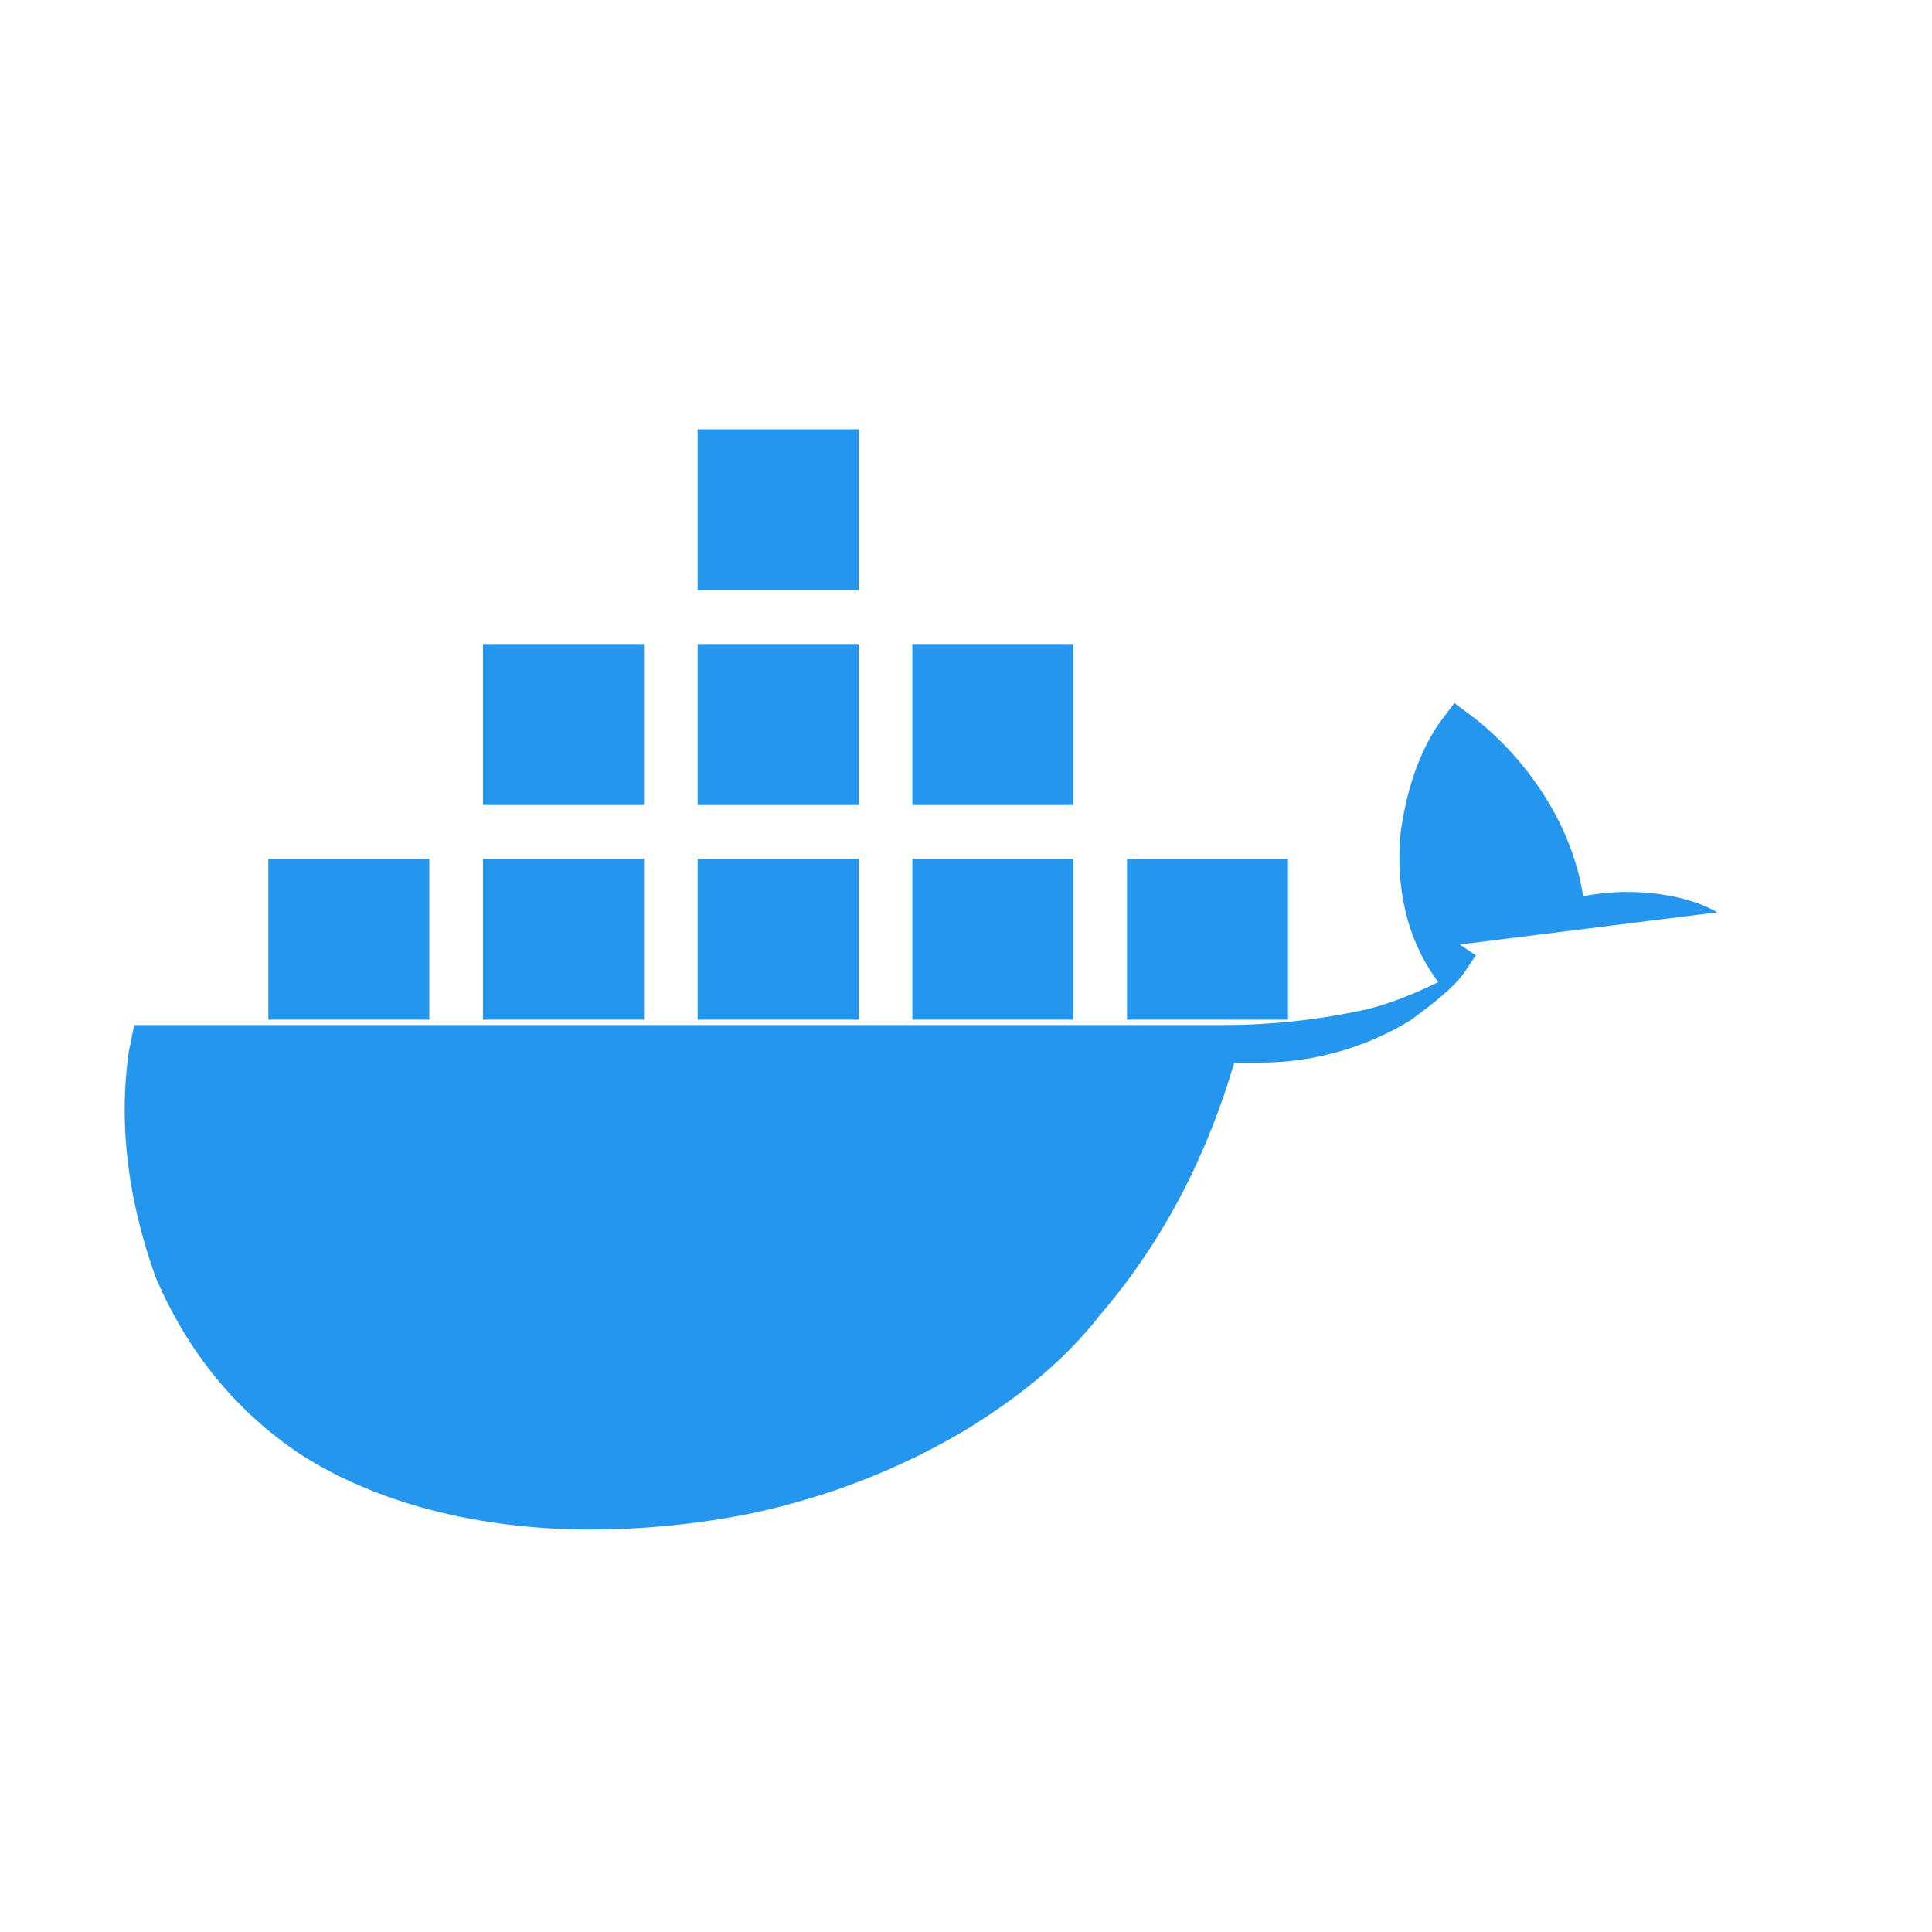
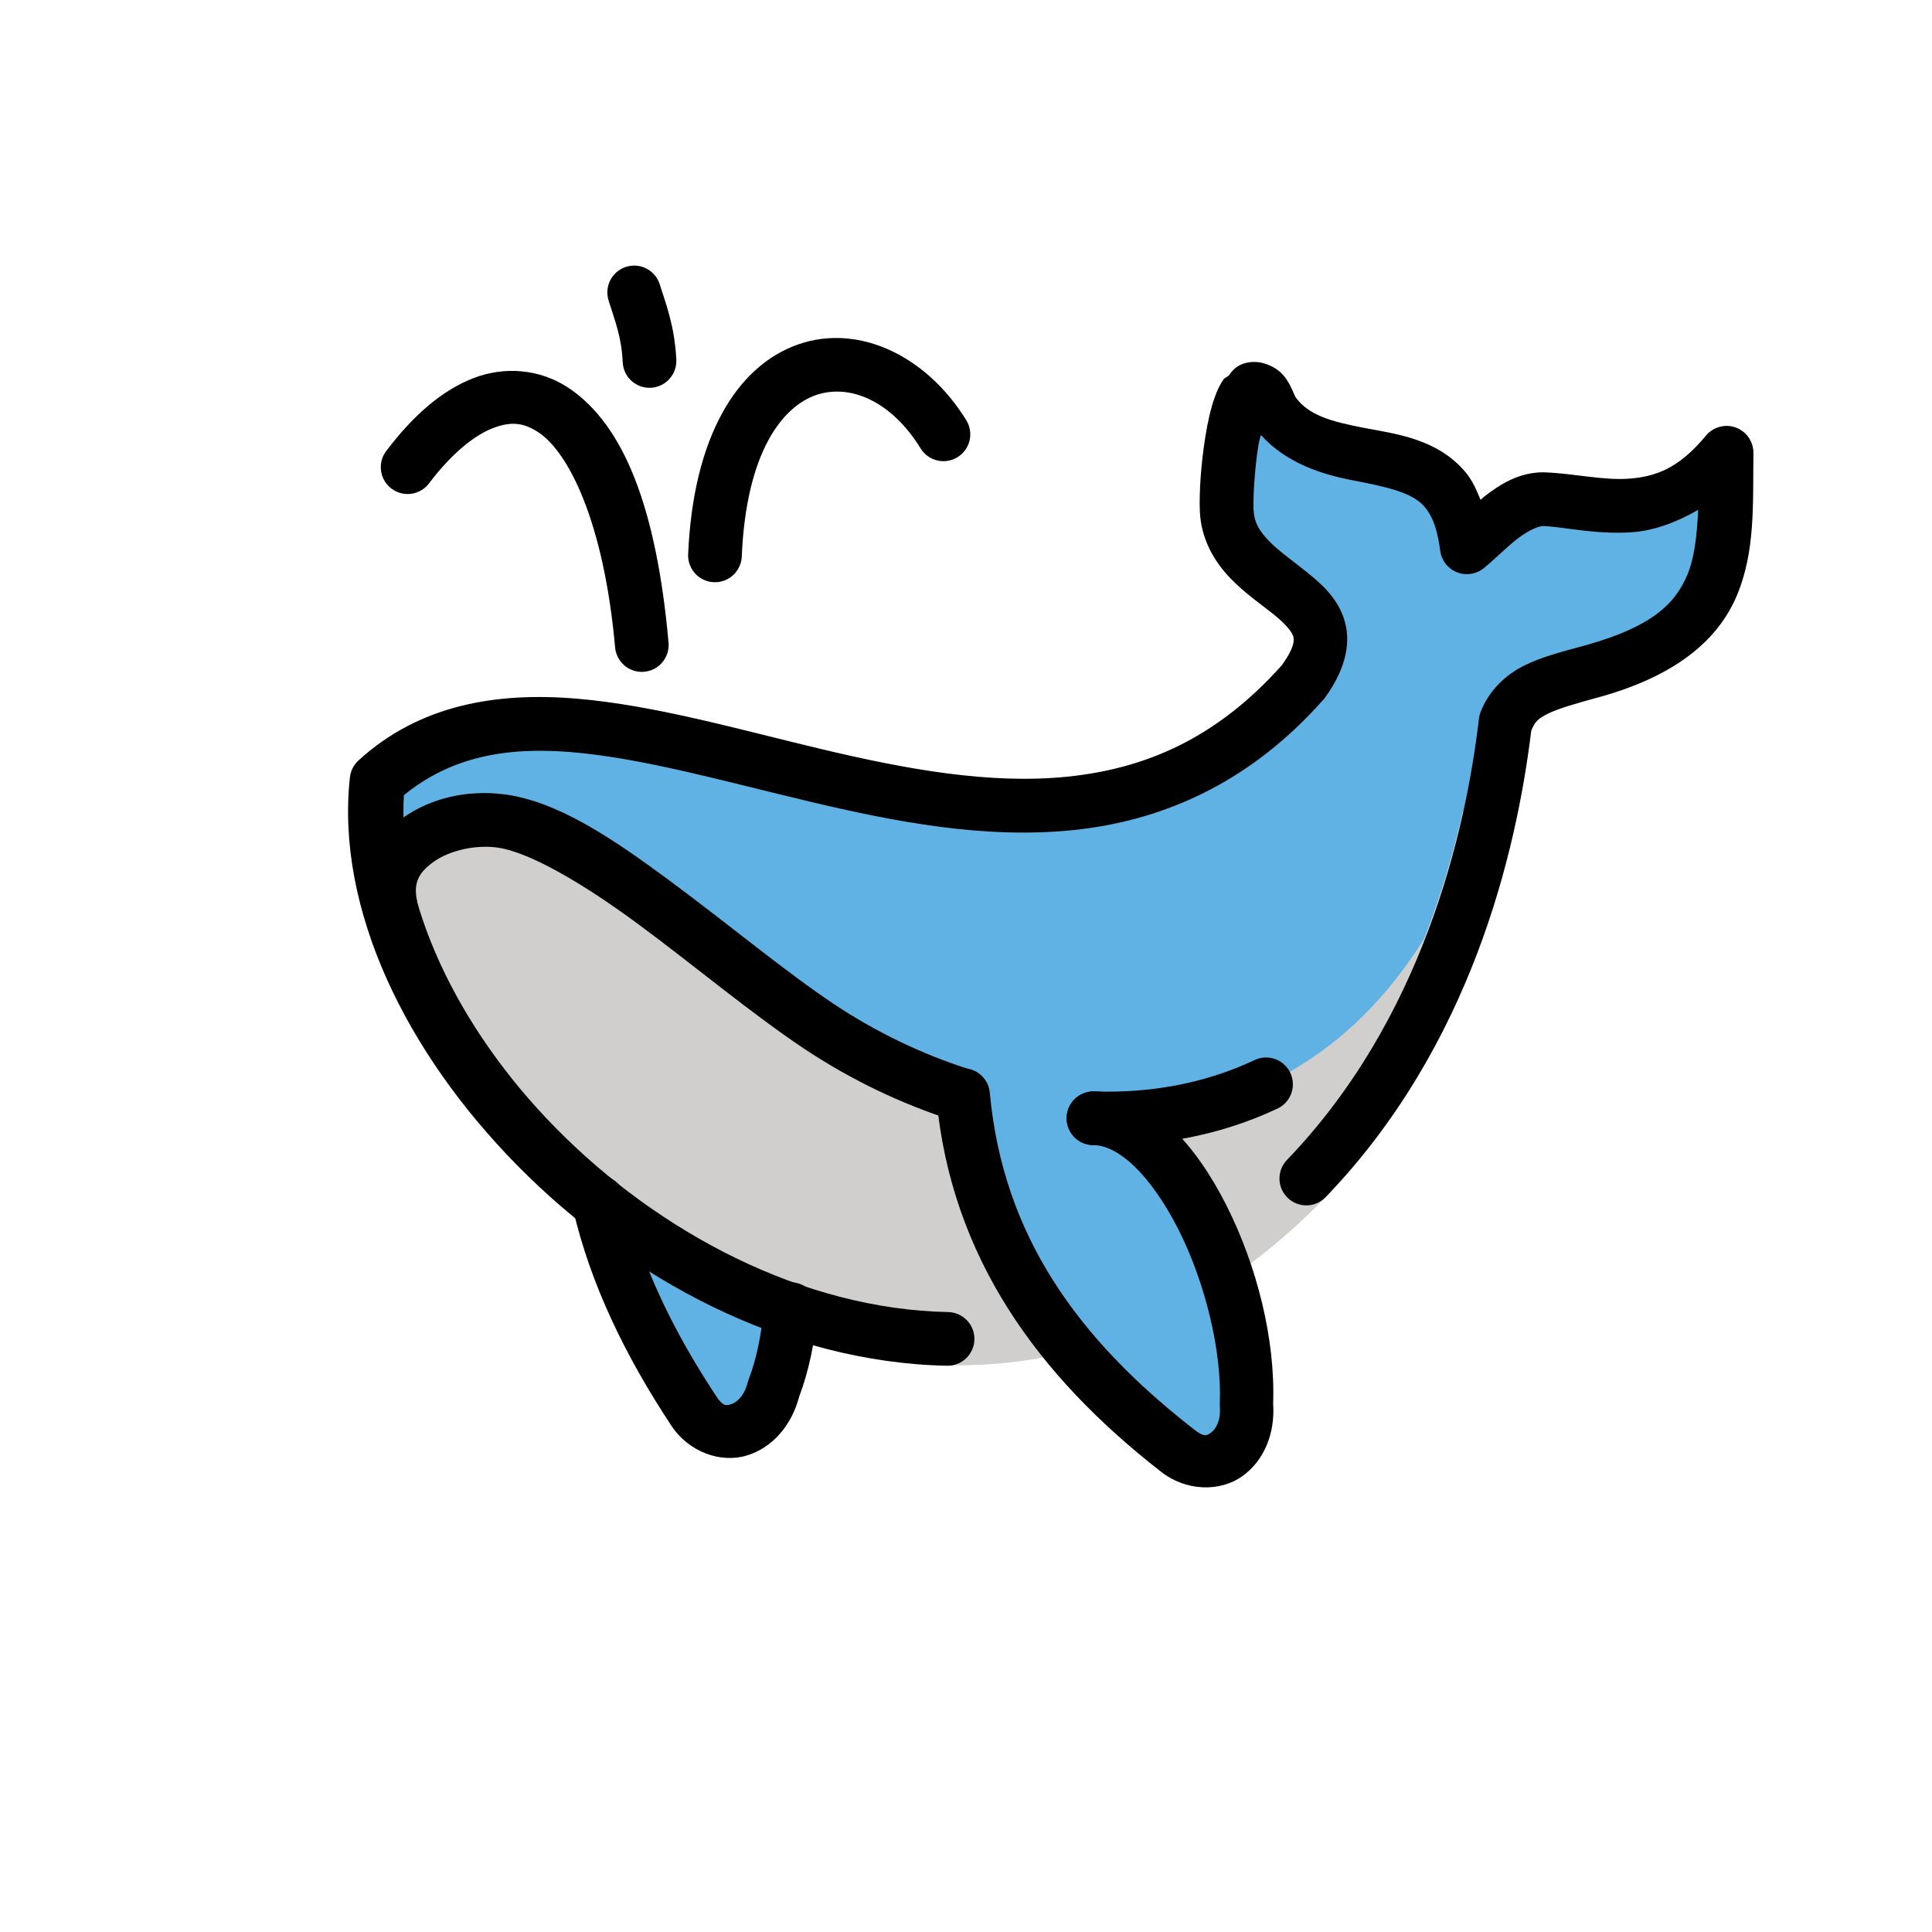
- <svg xmlns="http://www.w3.org/2000/svg" viewBox="0 0 36 36">
-   <path fill="#2496ed" d="M32 17c-.5-.3-1.5-.5-2.5-.3-.2-1.3-1-2.5-2-3.3l-.4-.3-.3.4c-.4.6-.6 1.3-.7 2-.1 1 .1 2 .7 2.8-.4.2-.9.4-1.3.5q-1.35.3-2.7.3H2.5l-.1.5c-.2 1.4 0 2.8.5 4.2q.9 2.1 2.7 3.3c1.4.9 3.3 1.4 5.4 1.4q1.5 0 3-.3 2.1-.45 3.9-1.5c1-.6 1.9-1.3 2.6-2.2 1.2-1.4 2-3 2.5-4.7h.5c1 0 2-.3 2.8-.8.4-.3.8-.6 1-.9l.2-.3-.3-.2z" />
-   <path fill="#2496ed" d="M5 16h3v3H5zm4 0h3v3H9zm4 0h3v3h-3zm4 0h3v3h-3zm-8-4h3v3H9zm4 0h3v3h-3zm4 0h3v3h-3zm4 4h3v3h-3zm-8-8h3v3h-3z" />
+ <svg xmlns="http://www.w3.org/2000/svg" id="emoji" viewBox="0 0 72 72" version="1.1">
+   <g id="color" stroke-linecap="round" stroke-linejoin="round" stroke-width="2">
+     <path fill="#61b2e4" d="m22.3 44.828c0.621 2.675 1.87 5.243 3.527 7.752 0.906 1.371 2.583 0.787 2.977-0.809 0.341-0.881 0.542-1.899 0.633-2.959" />
+     <path fill="#61b2e4" stroke-miterlimit="10" d="m46.638 14.502c-0.694 0.206-0.997 3.416-0.949 4.523 0.131 3.043 5.278 3.092 2.848 6.4-10.496 11.84-26.393-3.784-34.527 3.66-1.245 11.436 16.858 27.45 30.99 17.914 8.206-5.537 10.459-14.795 11.082-20.096 0.441-1.146 1.465-1.403 3.283-1.898 5.193-1.46 4.905-4.3 4.953-8.127-2.358 2.857-4.907 1.801-6.822 1.728-1.107-0.004-2.182 1.244-2.857 1.795-0.09-0.631-0.226-1.476-0.832-2.178-1.506-1.744-4.947-0.76-6.4-2.877-0.232-0.535-0.439-0.792-0.623-0.846-0.05-0.015-0.098-0.014-0.145 0z" />
+     <path fill="#d0cfce" d="m57 26.054-0.211 0.065-0.809 1.471c0.005-0.04 0.014-0.089 0.019-0.129v-0.041c-0.018 0.084-0.042 0.161-0.06 0.244l-1.438 2.615c-0.325 1.476-0.797 3.077-1.428 4.705-5.537 8.899-15.765 7.784-22.539 3.277-3.774-2.511-8.691-7.273-11.914-7.67-2.121-0.261-4.479 1.016-4.064 3.139l-0.732 1.291c1.531 4.411 5.001 8.679 9.371 11.699 6.376 4.406 14.943 6.121 22.389 1.098 8.281-5.588 10.687-14.682 11.416-20.201v-1.562z" />
+     <path fill="#61b2e4" d="m35.89 40.827c0.522 5.619 3.525 9.756 8.005 13.242 1.297 1.009 2.696-0.082 2.559-1.719 0.189-4.361-2.664-10.672-5.706-10.677" />
+   </g>
+   <g id="line" stroke-linecap="round" stroke-linejoin="round" stroke-width="2">
+     <path d="m19.455 13.84c-0.605-0.059-1.225 0.026-1.81 0.252-1.171 0.452-2.235 1.38-3.231 2.689a1 1 0 1 0 1.592 1.209c0.849-1.116 1.687-1.774 2.359-2.033 0.672-0.26 1.147-0.212 1.705 0.158 1.117 0.74 2.432 3.328 2.852 8a1 1 0 1 0 1.992 -0.177c-0.445-4.945-1.639-8.101-3.738-9.49-0.525-0.347-1.116-0.549-1.721-0.607z" color="#000000" />
+     <path d="m31.482 12.607c-0.581-0.042-1.166 0.029-1.738 0.229-2.288 0.799-3.91 3.46-4.098 7.807a1 1 0 1 0 1.998 0.086c0.168-3.897 1.521-5.571 2.76-6.004 1.239-0.432 2.799 0.19 3.904 1.986a1 1 0 1 0 1.703 -1.049c-1.095-1.78-2.787-2.928-4.529-3.054z" color="#000000" />
+     <path d="m23.621 9.898a1 1 0 0 0 -0.938 1.309c0.234 0.76 0.479 1.328 0.523 2.291a1 1 0 1 0 1.998 -0.092c-0.059-1.28-0.417-2.159-0.611-2.789a1 1 0 0 0 -0.973 -0.719z" color="#000000" />
+     <path d="m47.197 39.408a1 1 0 0 0 -0.453 0.102c-1.869 0.879-3.897 1.232-5.961 1.166a1 1 0 1 0 -0.062 2c2.335 0.074 4.689-0.329 6.875-1.357a1 1 0 0 0 -0.398 -1.91z" color="#000000" />
+     <path d="m35.881 39.812a1 1 0 0 0 -0.986 1.107c0.551 5.926 3.775 10.351 8.387 13.939 0.924 0.719 2.182 0.747 3.012 0.158 0.819-0.582 1.232-1.608 1.152-2.711 0.085-2.399-0.605-5.13-1.738-7.379-0.573-1.136-1.258-2.147-2.066-2.918-0.809-0.772-1.785-1.332-2.891-1.334a1 1 0 1 0 -0.004 2c0.415 0.001 0.938 0.23 1.514 0.779 0.576 0.55 1.163 1.389 1.66 2.375 0.994 1.972 1.621 4.536 1.537 6.479a1 1 0 0 0 0.002 0.127c0.043 0.518-0.164 0.839-0.324 0.953s-0.252 0.185-0.625-0.105c-4.349-3.384-7.13-7.236-7.623-12.548a1 1 0 0 0 -1.006 -0.922z" color="#000000" />
+     <path d="m18.742 29.598c-1.31-0.161-2.647 0.13-3.693 0.857s-1.775 2.066-1.465 3.525a1 1 0 1 0 1.957 -0.416c-0.146-0.689 0.085-1.075 0.648-1.467 0.563-0.392 1.483-0.617 2.309-0.516 1.191 0.147 3.21 1.326 5.279 2.853s4.24 3.35 6.203 4.656c1.687 1.122 3.574 2.042 5.559 2.672a1 1 0 1 0 0.605 -1.906c-1.797-0.57-3.521-1.409-5.055-2.43-1.811-1.205-3.986-3.02-6.125-4.6s-4.191-2.98-6.223-3.231z" color="#000000" />
+     <path stroke-miterlimit="10" d="m47.088 13.537c-0.227-0.066-0.49-0.063-0.709 0.002a1 1 0 0 0 -0.566 0.435c-0.055 0.064-0.178 0.108-0.219 0.168-0.147 0.217-0.24 0.429-0.32 0.652-0.161 0.447-0.267 0.947-0.352 1.467-0.168 1.04-0.237 2.117-0.207 2.803 0.045 1.042 0.554 1.875 1.117 2.465 0.563 0.589 1.183 1.003 1.637 1.369 0.454 0.366 0.681 0.656 0.727 0.82 0.044 0.159 0.032 0.433-0.424 1.072-2.457 2.752-5.114 3.86-7.992 4.154-2.894 0.296-6.015-0.279-9.137-1.02-3.121-0.741-6.229-1.643-9.176-1.889-2.946-0.245-5.828 0.218-8.109 2.307a1 1 0 0 0 -0.318 0.629c-0.533 4.896 2.093 10.255 6.252 14.473 4.159 4.218 9.927 7.331 16.002 7.453a1 1 0 1 0 0.039 -2c-5.411-0.107-10.766-2.949-14.618-6.856-3.716-3.769-5.902-8.477-5.664-12.406 1.723-1.405 3.753-1.813 6.25-1.605 2.65 0.221 5.697 1.089 8.879 1.844 3.182 0.755 6.512 1.399 9.805 1.062 3.293-0.337 6.545-1.716 9.324-4.852a1 1 0 0 0 0.059 -0.07c0.708-0.964 0.996-1.956 0.756-2.826-0.24-0.871-0.853-1.406-1.398-1.846-0.545-0.44-1.085-0.814-1.447-1.193-0.362-0.379-0.544-0.692-0.564-1.172-0.018-0.421 0.039-1.503 0.184-2.397 0.024-0.15 0.059-0.234 0.088-0.371 0.979 1.078 2.314 1.477 3.438 1.693 1.255 0.241 2.207 0.454 2.652 0.971 0.395 0.458 0.51 1.051 0.598 1.666a1 1 0 0 0 1.623 0.633c0.424-0.345 0.829-0.767 1.246-1.09 0.415-0.321 0.794-0.478 0.971-0.479 0.791 0.034 1.96 0.328 3.324 0.23 0.782-0.056 1.619-0.354 2.447-0.832-0.046 0.948-0.137 1.795-0.408 2.432-0.459 1.079-1.326 1.922-3.756 2.606-0.902 0.246-1.651 0.431-2.336 0.773-0.687 0.344-1.307 0.937-1.611 1.728a1 1 0 0 0 -0.059 0.242c-0.504 4.289-2.122 11.218-7.154 16.445a1 1 0 1 0 1.441 1.387c5.414-5.624 7.105-12.838 7.662-17.381 0.13-0.325 0.239-0.445 0.615-0.633 0.39-0.195 1.062-0.388 1.975-0.637a1 1 0 0 0 0.008 -0.002c2.764-0.777 4.348-2.084 5.055-3.746 0.707-1.662 0.603-3.445 0.627-5.33a1 1 0 0 0 -1.772 -0.648c-1.028 1.246-1.91 1.532-2.877 1.602-0.967 0.069-2.012-0.194-3.137-0.236a1 1 0 0 0 -0.033 -0.002c-0.931-0.003-1.639 0.462-2.205 0.9-0.064 0.049-0.083 0.077-0.145 0.127-0.151-0.356-0.288-0.717-0.586-1.062-1.06-1.228-2.583-1.395-3.789-1.627-1.196-0.23-2.05-0.468-2.529-1.15-0.236-0.554-0.443-1.036-1.182-1.252z" color="#000000" />
+     <path d="m22.281 43.816a1 1 0 0 0 -0.928 1.238c0.656 2.825 1.963 5.498 3.666 8.076 0.645 0.977 1.828 1.407 2.803 1.115 0.96-0.287 1.68-1.125 1.959-2.191 0.369-0.98 0.585-2.053 0.68-3.156a1.001 1.001 0 1 0 -1.994 -0.172c-0.085 0.989-0.273 1.921-0.568 2.684a1 1 0 0 0 -0.039 0.121c-0.125 0.505-0.423 0.742-0.611 0.799s-0.298 0.094-0.559-0.301c-1.612-2.44-2.802-4.903-3.389-7.428a1 1 0 0 0 -1.019 -0.785z" color="#000000" />
+   </g>
</svg>
